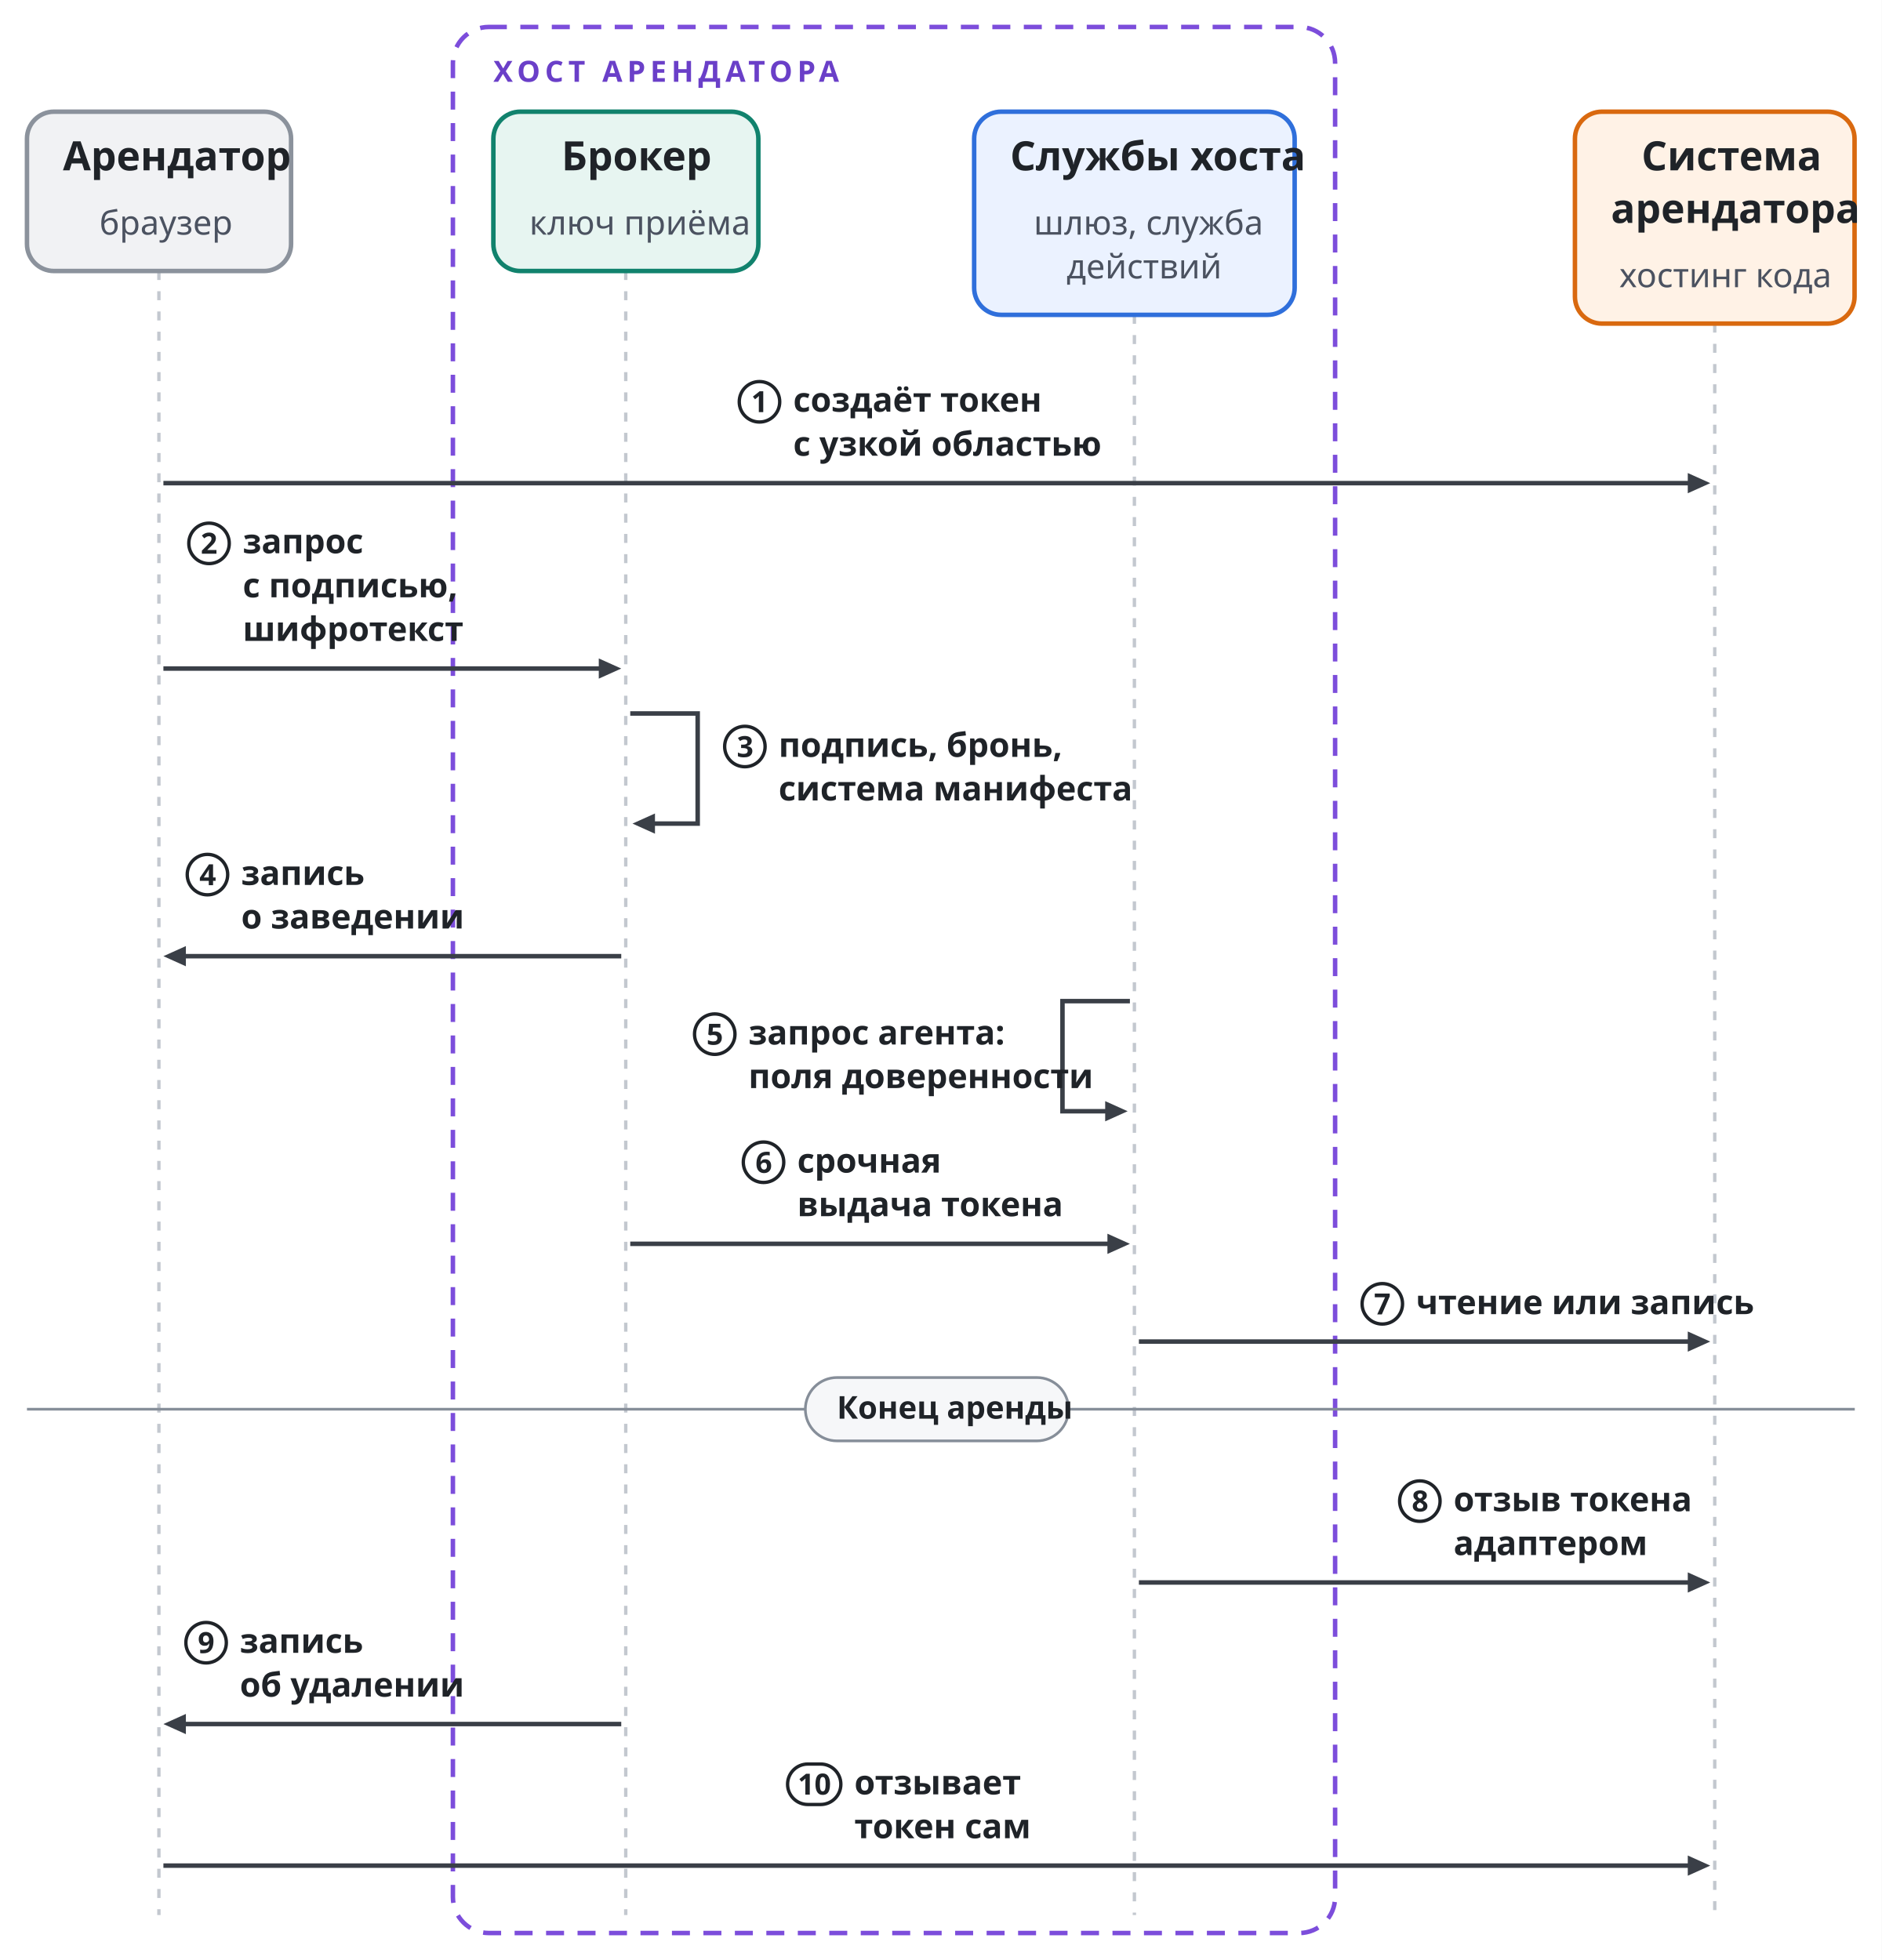
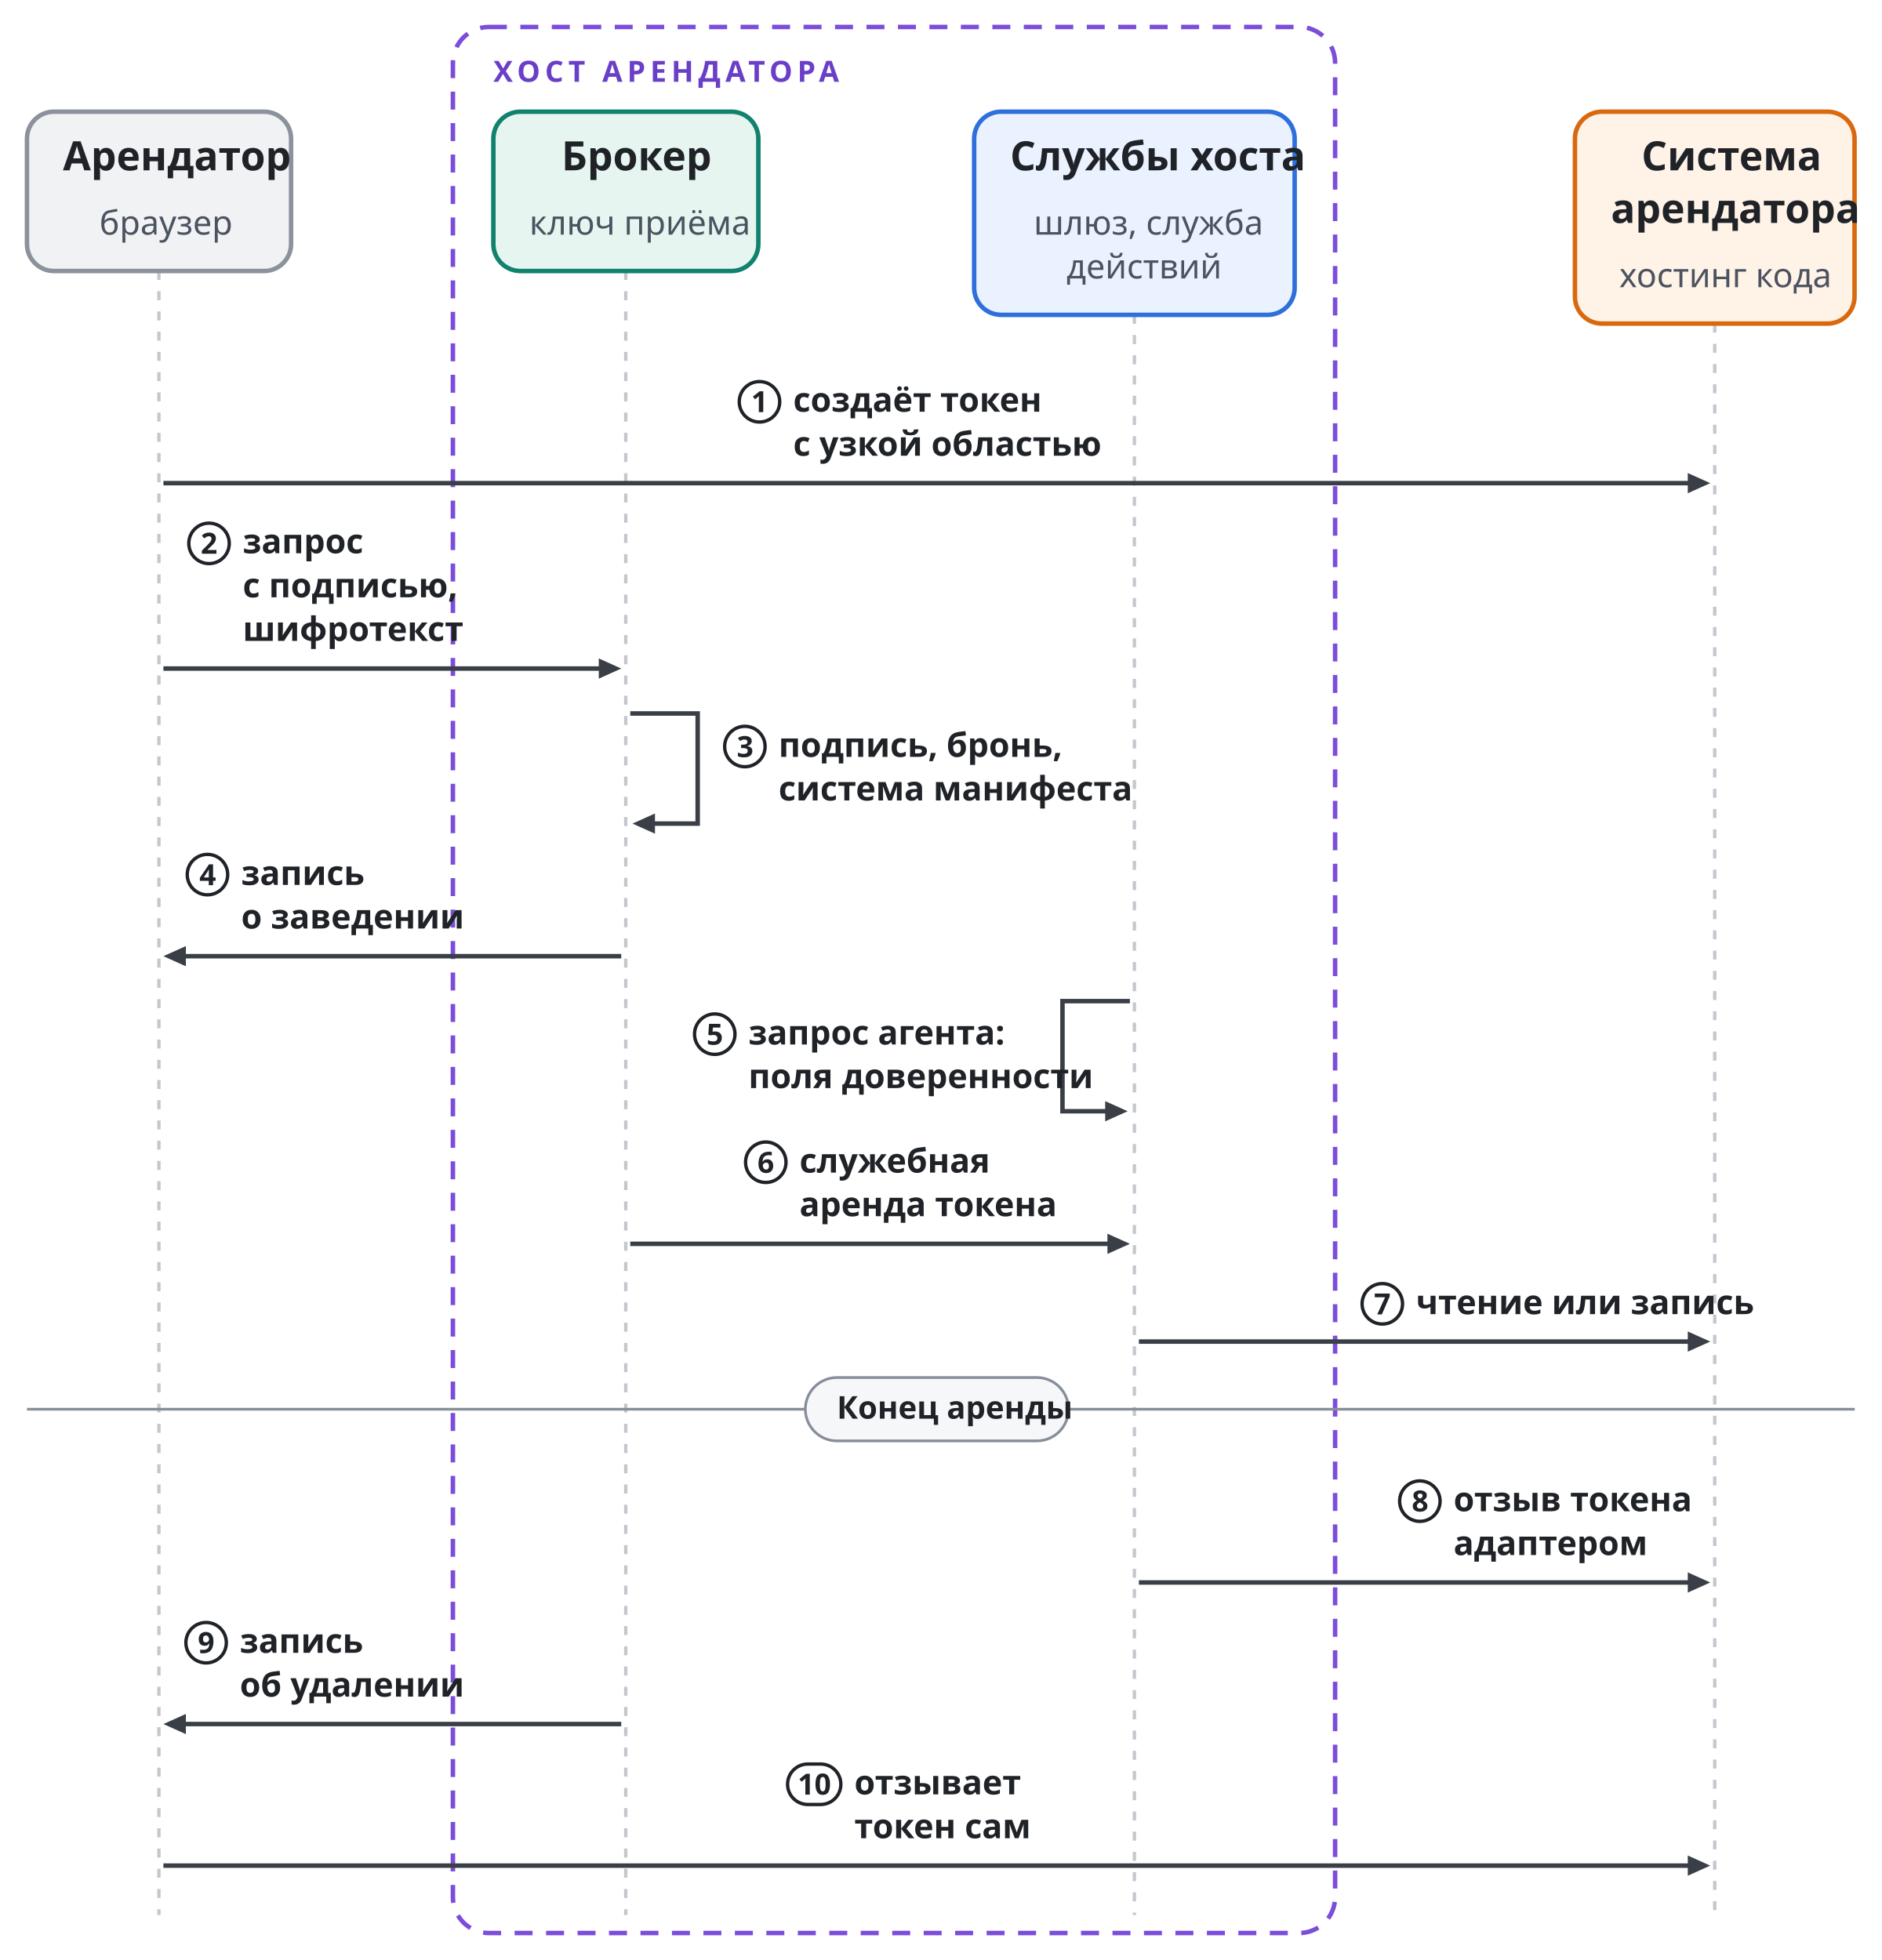
<svg xmlns="http://www.w3.org/2000/svg" width="837.2" height="872.2" viewBox="0 0 837.2 872.2">
  <rect width="837.2" height="872.2" fill="#ffffff" />
  <g transform="translate(12 12)">
    <g transform="translate(58.7 0)">
      <rect x="130.8" y="0" width="392.5" height="848.2" rx="16" fill="none" stroke="#7c4ddb" stroke-width="2" stroke-dasharray="8 6" class="group" data-id="host" />
      <rect x="142.8" y="10" width="154.8" height="18.9" fill="#ffffff" class="plate" />
      <text x="148.8" y="24.4" font-size="13" fill="#6a3fc8" letter-spacing="2.1">
        <tspan font-family="PT Sans, sans-serif" font-weight="bold">ХОСТ АРЕНДАТОРА</tspan>
      </text>
      <line x1="0" y1="108.6" x2="0" y2="840.2" stroke="#c3c8cf" stroke-width="1.5" stroke-dasharray="4 5" />
      <line x1="207.7" y1="108.6" x2="207.7" y2="840.2" stroke="#c3c8cf" stroke-width="1.5" stroke-dasharray="4 5" />
      <line x1="434" y1="128.1" x2="434" y2="840.2" stroke="#c3c8cf" stroke-width="1.5" stroke-dasharray="4 5" />
      <line x1="692.2" y1="132" x2="692.2" y2="840.2" stroke="#c3c8cf" stroke-width="1.5" stroke-dasharray="4 5" />
      <rect x="-58.7" y="37.7" width="117.5" height="70.9" rx="12" fill="#f1f2f4" stroke="#8b929c" stroke-width="2" class="box" data-id="renter" />
      <text x="-42.7" y="63.8" font-size="18" fill="#1f2328">
        <tspan font-family="PT Sans, sans-serif" font-weight="bold">Арендатор</tspan>
      </text>
      <text x="-26.5" y="92.4" font-size="15" fill="#4b5260">
        <tspan font-family="PT Sans, sans-serif">браузер</tspan>
      </text>
      <rect x="148.8" y="37.7" width="117.9" height="70.9" rx="12" fill="#e7f5f1" stroke="#11826d" stroke-width="2" class="box" data-id="broker" />
      <text x="179.1" y="63.8" font-size="18" fill="#1f2328">
        <tspan font-family="PT Sans, sans-serif" font-weight="bold">Брокер</tspan>
      </text>
      <text x="164.8" y="92.4" font-size="15" fill="#4b5260">
        <tspan font-family="PT Sans, sans-serif">ключ приёма</tspan>
      </text>
      <rect x="362.7" y="37.7" width="142.6" height="90.4" rx="12" fill="#ebf2ff" stroke="#2f6fdb" stroke-width="2" class="box" data-id="services" />
      <text x="378.7" y="63.8" font-size="18" fill="#1f2328">
        <tspan font-family="PT Sans, sans-serif" font-weight="bold">Службы хоста</tspan>
      </text>
      <text x="389.2" y="92.4" font-size="15" fill="#4b5260">
        <tspan font-family="PT Sans, sans-serif">шлюз, служба</tspan>
      </text>
      <text x="403.8" y="111.9" font-size="15" fill="#4b5260">
        <tspan font-family="PT Sans, sans-serif">действий</tspan>
      </text>
      <rect x="630" y="37.7" width="124.4" height="94.3" rx="12" fill="#fff2e6" stroke="#d9690f" stroke-width="2" class="box" data-id="system" />
      <text x="659.6" y="63.8" font-size="18" fill="#1f2328">
        <tspan font-family="PT Sans, sans-serif" font-weight="bold">Система</tspan>
      </text>
      <text x="646" y="87.2" font-size="18" fill="#1f2328">
        <tspan font-family="PT Sans, sans-serif" font-weight="bold">арендатора</tspan>
      </text>
      <text x="649.7" y="115.8" font-size="15" fill="#4b5260">
        <tspan font-family="PT Sans, sans-serif">хостинг кода</tspan>
      </text>
      <path d="M 2 203 L 684.2 203" fill="none" stroke="#3a3f47" stroke-width="2" class="edge" data-from="renter" data-to="system" data-edge="m0" />
      <polygon points="690.2,203 680.2,198.5 680.2,207.5" fill="#3a3f47" />
      <rect x="254.2" y="156" width="145.7" height="41" fill="#ffffff" class="plate" />
      <g class="label" data-edge="m0">
        <circle cx="267.2" cy="166.8" r="9" fill="#ffffff" stroke="#1f2328" stroke-width="1.5" class="step" />
        <text x="263.5" y="171.4" font-size="13" fill="#1f2328">
          <tspan font-family="PT Sans, sans-serif" font-weight="bold">1</tspan>
        </text>
        <text x="282.2" y="171.2" font-size="15" fill="#1f2328">
          <tspan font-family="PT Sans, sans-serif" font-weight="bold">создаёт токен</tspan>
        </text>
        <text x="282.2" y="190.8" font-size="15" fill="#1f2328">
          <tspan font-family="PT Sans, sans-serif" font-weight="bold">с узкой областью</tspan>
        </text>
      </g>
      <path d="M 2 285.5 L 199.7 285.5" fill="none" stroke="#3a3f47" stroke-width="2" class="edge" data-from="renter" data-to="broker" data-edge="m1" />
      <polygon points="205.7,285.5 195.7,281 195.7,290" fill="#3a3f47" />
      <rect x="9.3" y="219" width="112.1" height="60.5" fill="#ffffff" class="plate" />
      <g class="label" data-edge="m1">
        <circle cx="22.3" cy="229.8" r="9" fill="#ffffff" stroke="#1f2328" stroke-width="1.5" class="step" />
        <text x="18.6" y="234.4" font-size="13" fill="#1f2328">
          <tspan font-family="PT Sans, sans-serif" font-weight="bold">2</tspan>
        </text>
        <text x="37.3" y="234.2" font-size="15" fill="#1f2328">
          <tspan font-family="PT Sans, sans-serif" font-weight="bold">запрос</tspan>
        </text>
        <text x="37.3" y="253.8" font-size="15" fill="#1f2328">
          <tspan font-family="PT Sans, sans-serif" font-weight="bold">с подписью,</tspan>
        </text>
        <text x="37.3" y="273.2" font-size="15" fill="#1f2328">
          <tspan font-family="PT Sans, sans-serif" font-weight="bold">шифротекст</tspan>
        </text>
      </g>
      <path d="M 209.7 305.5 L 239.7 305.5 L 239.7 354.5 L 216.7 354.5" fill="none" stroke="#3a3f47" stroke-width="2" class="edge" data-from="broker" data-to="broker" data-edge="m2" />
      <polygon points="210.7,354.5 220.7,359 220.7,350" fill="#3a3f47" />
      <rect x="247.7" y="309.5" width="160.3" height="41" fill="#ffffff" class="plate" />
      <g class="label" data-edge="m2">
        <circle cx="260.7" cy="320.2" r="9" fill="#ffffff" stroke="#1f2328" stroke-width="1.5" class="step" />
        <text x="257.1" y="324.9" font-size="13" fill="#1f2328">
          <tspan font-family="PT Sans, sans-serif" font-weight="bold">3</tspan>
        </text>
        <text x="275.7" y="324.8" font-size="15" fill="#1f2328">
          <tspan font-family="PT Sans, sans-serif" font-weight="bold">подпись, бронь,</tspan>
        </text>
        <text x="275.7" y="344.2" font-size="15" fill="#1f2328">
          <tspan font-family="PT Sans, sans-serif" font-weight="bold">система манифеста</tspan>
        </text>
      </g>
      <path d="M 205.7 413.5 L 8 413.5" fill="none" stroke="#3a3f47" stroke-width="2" class="edge" data-from="broker" data-to="renter" data-edge="m3" />
      <polygon points="2,413.5 12,418 12,409" fill="#3a3f47" />
      <rect x="8.6" y="366.5" width="113.5" height="41" fill="#ffffff" class="plate" />
      <g class="label" data-edge="m3">
        <circle cx="21.6" cy="377.2" r="9" fill="#ffffff" stroke="#1f2328" stroke-width="1.5" class="step" />
        <text x="18" y="381.9" font-size="13" fill="#1f2328">
          <tspan font-family="PT Sans, sans-serif" font-weight="bold">4</tspan>
        </text>
        <text x="36.6" y="381.8" font-size="15" fill="#1f2328">
          <tspan font-family="PT Sans, sans-serif" font-weight="bold">запись</tspan>
        </text>
        <text x="36.6" y="401.2" font-size="15" fill="#1f2328">
          <tspan font-family="PT Sans, sans-serif" font-weight="bold">о заведении</tspan>
        </text>
      </g>
      <path d="M 432 433.5 L 402 433.5 L 402 482.5 L 425 482.5" fill="none" stroke="#3a3f47" stroke-width="2" class="edge" data-from="services" data-to="services" data-edge="m4" />
      <polygon points="431,482.5 421,478 421,487" fill="#3a3f47" />
      <rect x="234.3" y="437.5" width="159.7" height="41" fill="#ffffff" class="plate" />
      <g class="label" data-edge="m4">
        <circle cx="247.3" cy="448.2" r="9" fill="#ffffff" stroke="#1f2328" stroke-width="1.5" class="step" />
        <text x="243.6" y="452.9" font-size="13" fill="#1f2328">
          <tspan font-family="PT Sans, sans-serif" font-weight="bold">5</tspan>
        </text>
        <text x="262.3" y="452.8" font-size="15" fill="#1f2328">
          <tspan font-family="PT Sans, sans-serif" font-weight="bold">запрос агента:</tspan>
        </text>
        <text x="262.3" y="472.2" font-size="15" fill="#1f2328">
          <tspan font-family="PT Sans, sans-serif" font-weight="bold">поля доверенности</tspan>
        </text>
      </g>
      <path d="M 209.7 541.5 L 426 541.5" fill="none" stroke="#3a3f47" stroke-width="2" class="edge" data-from="broker" data-to="services" data-edge="m5" />
      <polygon points="432,541.5 422,537 422,546" fill="#3a3f47" />
-       <rect x="256" y="494.5" width="129.7" height="41" fill="#ffffff" class="plate" />
+       <rect x="257" y="494.5" width="127.7" height="41" fill="#ffffff" class="plate" />
      <g class="label" data-edge="m5">
-         <circle cx="269" cy="505.2" r="9" fill="#ffffff" stroke="#1f2328" stroke-width="1.5" class="step" />
-         <text x="265.4" y="509.9" font-size="13" fill="#1f2328">
+         <circle cx="270" cy="505.2" r="9" fill="#ffffff" stroke="#1f2328" stroke-width="1.5" class="step" />
+         <text x="266.3" y="509.9" font-size="13" fill="#1f2328">
          <tspan font-family="PT Sans, sans-serif" font-weight="bold">6</tspan>
        </text>
-         <text x="284" y="509.8" font-size="15" fill="#1f2328">
-           <tspan font-family="PT Sans, sans-serif" font-weight="bold">срочная</tspan>
-         </text>
-         <text x="284" y="529.2" font-size="15" fill="#1f2328">
-           <tspan font-family="PT Sans, sans-serif" font-weight="bold">выдача токена</tspan>
+         <text x="285" y="509.8" font-size="15" fill="#1f2328">
+           <tspan font-family="PT Sans, sans-serif" font-weight="bold">служебная</tspan>
+         </text>
+         <text x="285" y="529.2" font-size="15" fill="#1f2328">
+           <tspan font-family="PT Sans, sans-serif" font-weight="bold">аренда токена</tspan>
        </text>
      </g>
      <path d="M 436 585 L 684.2 585" fill="none" stroke="#3a3f47" stroke-width="2" class="edge" data-from="services" data-to="system" data-edge="m6" />
      <polygon points="690.2,585 680.2,580.5 680.2,589.5" fill="#3a3f47" />
      <rect x="531.3" y="557.5" width="152.9" height="21.5" fill="#ffffff" class="plate" />
      <g class="label" data-edge="m6">
        <circle cx="544.3" cy="568.2" r="9" fill="#ffffff" stroke="#1f2328" stroke-width="1.5" class="step" />
        <text x="540.6" y="572.9" font-size="13" fill="#1f2328">
          <tspan font-family="PT Sans, sans-serif" font-weight="bold">7</tspan>
        </text>
        <text x="559.3" y="572.8" font-size="15" fill="#1f2328">
          <tspan font-family="PT Sans, sans-serif" font-weight="bold">чтение или запись</tspan>
        </text>
      </g>
      <line x1="-58.7" y1="615.1" x2="754.5" y2="615.1" stroke="#868e99" stroke-width="1.2" />
      <rect x="287.6" y="601" width="117.1" height="28.2" rx="14.1" fill="#f6f7f9" stroke="#868e99" stroke-width="1.2" class="plate" />
      <text x="301.6" y="619.3" font-size="14" fill="#1f2328">
        <tspan font-family="PT Sans, sans-serif" font-weight="bold">Конец аренды</tspan>
      </text>
      <path d="M 436 692.2 L 684.2 692.2" fill="none" stroke="#3a3f47" stroke-width="2" class="edge" data-from="services" data-to="system" data-edge="m8" />
      <polygon points="690.2,692.2 680.2,687.7 680.2,696.7" fill="#3a3f47" />
      <rect x="548" y="645.2" width="119.5" height="41" fill="#ffffff" class="plate" />
      <g class="label" data-edge="m8">
        <circle cx="561" cy="656" r="9" fill="#ffffff" stroke="#1f2328" stroke-width="1.5" class="step" />
        <text x="557.4" y="660.6" font-size="13" fill="#1f2328">
          <tspan font-family="PT Sans, sans-serif" font-weight="bold">8</tspan>
        </text>
        <text x="576" y="660.5" font-size="15" fill="#1f2328">
          <tspan font-family="PT Sans, sans-serif" font-weight="bold">отзыв токена</tspan>
        </text>
        <text x="576" y="680" font-size="15" fill="#1f2328">
          <tspan font-family="PT Sans, sans-serif" font-weight="bold">адаптером</tspan>
        </text>
      </g>
      <path d="M 205.7 755.2 L 8 755.2" fill="none" stroke="#3a3f47" stroke-width="2" class="edge" data-from="broker" data-to="renter" data-edge="m9" />
      <polygon points="2,755.2 12,759.7 12,750.7" fill="#3a3f47" />
      <rect x="8" y="708.2" width="114.8" height="41" fill="#ffffff" class="plate" />
      <g class="label" data-edge="m9">
        <circle cx="21" cy="719" r="9" fill="#ffffff" stroke="#1f2328" stroke-width="1.5" class="step" />
        <text x="17.3" y="723.6" font-size="13" fill="#1f2328">
          <tspan font-family="PT Sans, sans-serif" font-weight="bold">9</tspan>
        </text>
        <text x="36" y="723.5" font-size="15" fill="#1f2328">
          <tspan font-family="PT Sans, sans-serif" font-weight="bold">запись</tspan>
        </text>
        <text x="36" y="743" font-size="15" fill="#1f2328">
          <tspan font-family="PT Sans, sans-serif" font-weight="bold">об удалении</tspan>
        </text>
      </g>
      <path d="M 2 818.2 L 684.2 818.2" fill="none" stroke="#3a3f47" stroke-width="2" class="edge" data-from="renter" data-to="system" data-edge="m10" />
      <polygon points="690.2,818.2 680.2,813.7 680.2,822.7" fill="#3a3f47" />
      <rect x="275.7" y="771.2" width="102.8" height="41" fill="#ffffff" class="plate" />
      <g class="label" data-edge="m10">
        <rect x="279.7" y="773" width="23.7" height="18" rx="9" fill="#ffffff" stroke="#1f2328" stroke-width="1.5" class="step" />
        <text x="284.2" y="786.6" font-size="13" fill="#1f2328">
          <tspan font-family="PT Sans, sans-serif" font-weight="bold">10</tspan>
        </text>
        <text x="309.4" y="786.5" font-size="15" fill="#1f2328">
          <tspan font-family="PT Sans, sans-serif" font-weight="bold">отзывает</tspan>
        </text>
        <text x="309.4" y="806" font-size="15" fill="#1f2328">
          <tspan font-family="PT Sans, sans-serif" font-weight="bold">токен сам</tspan>
        </text>
      </g>
    </g>
  </g>
</svg>
